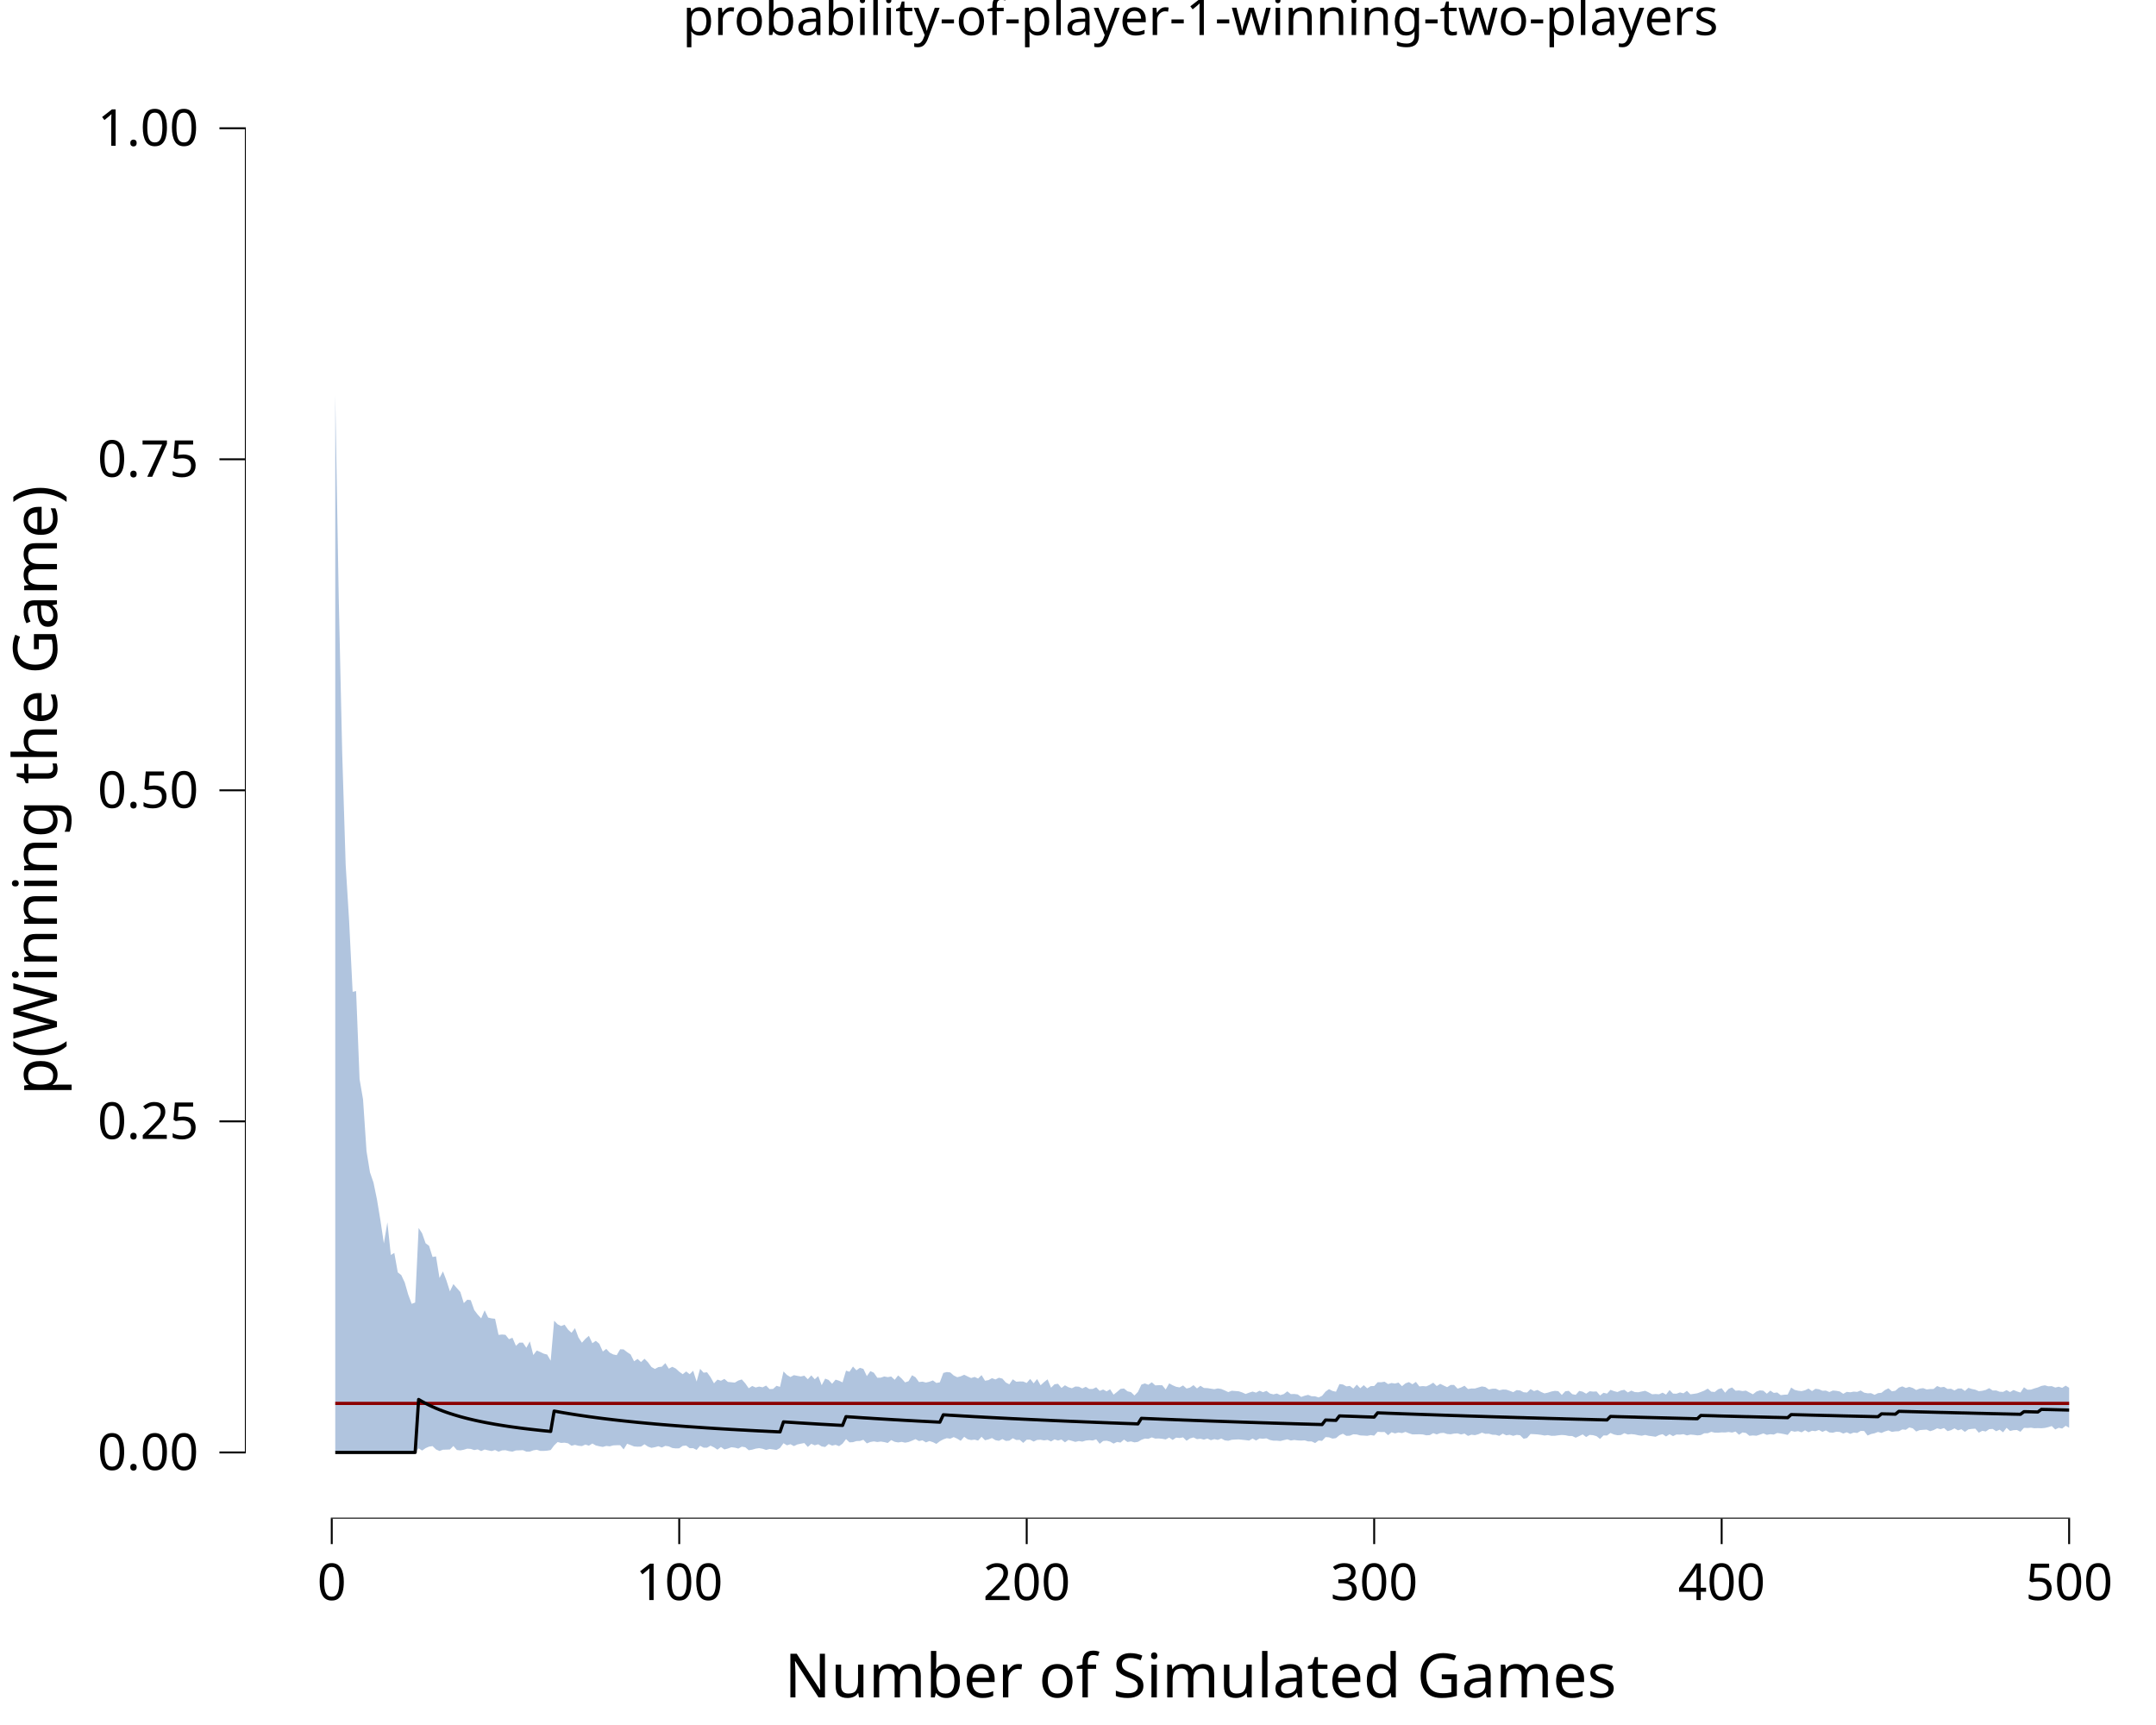
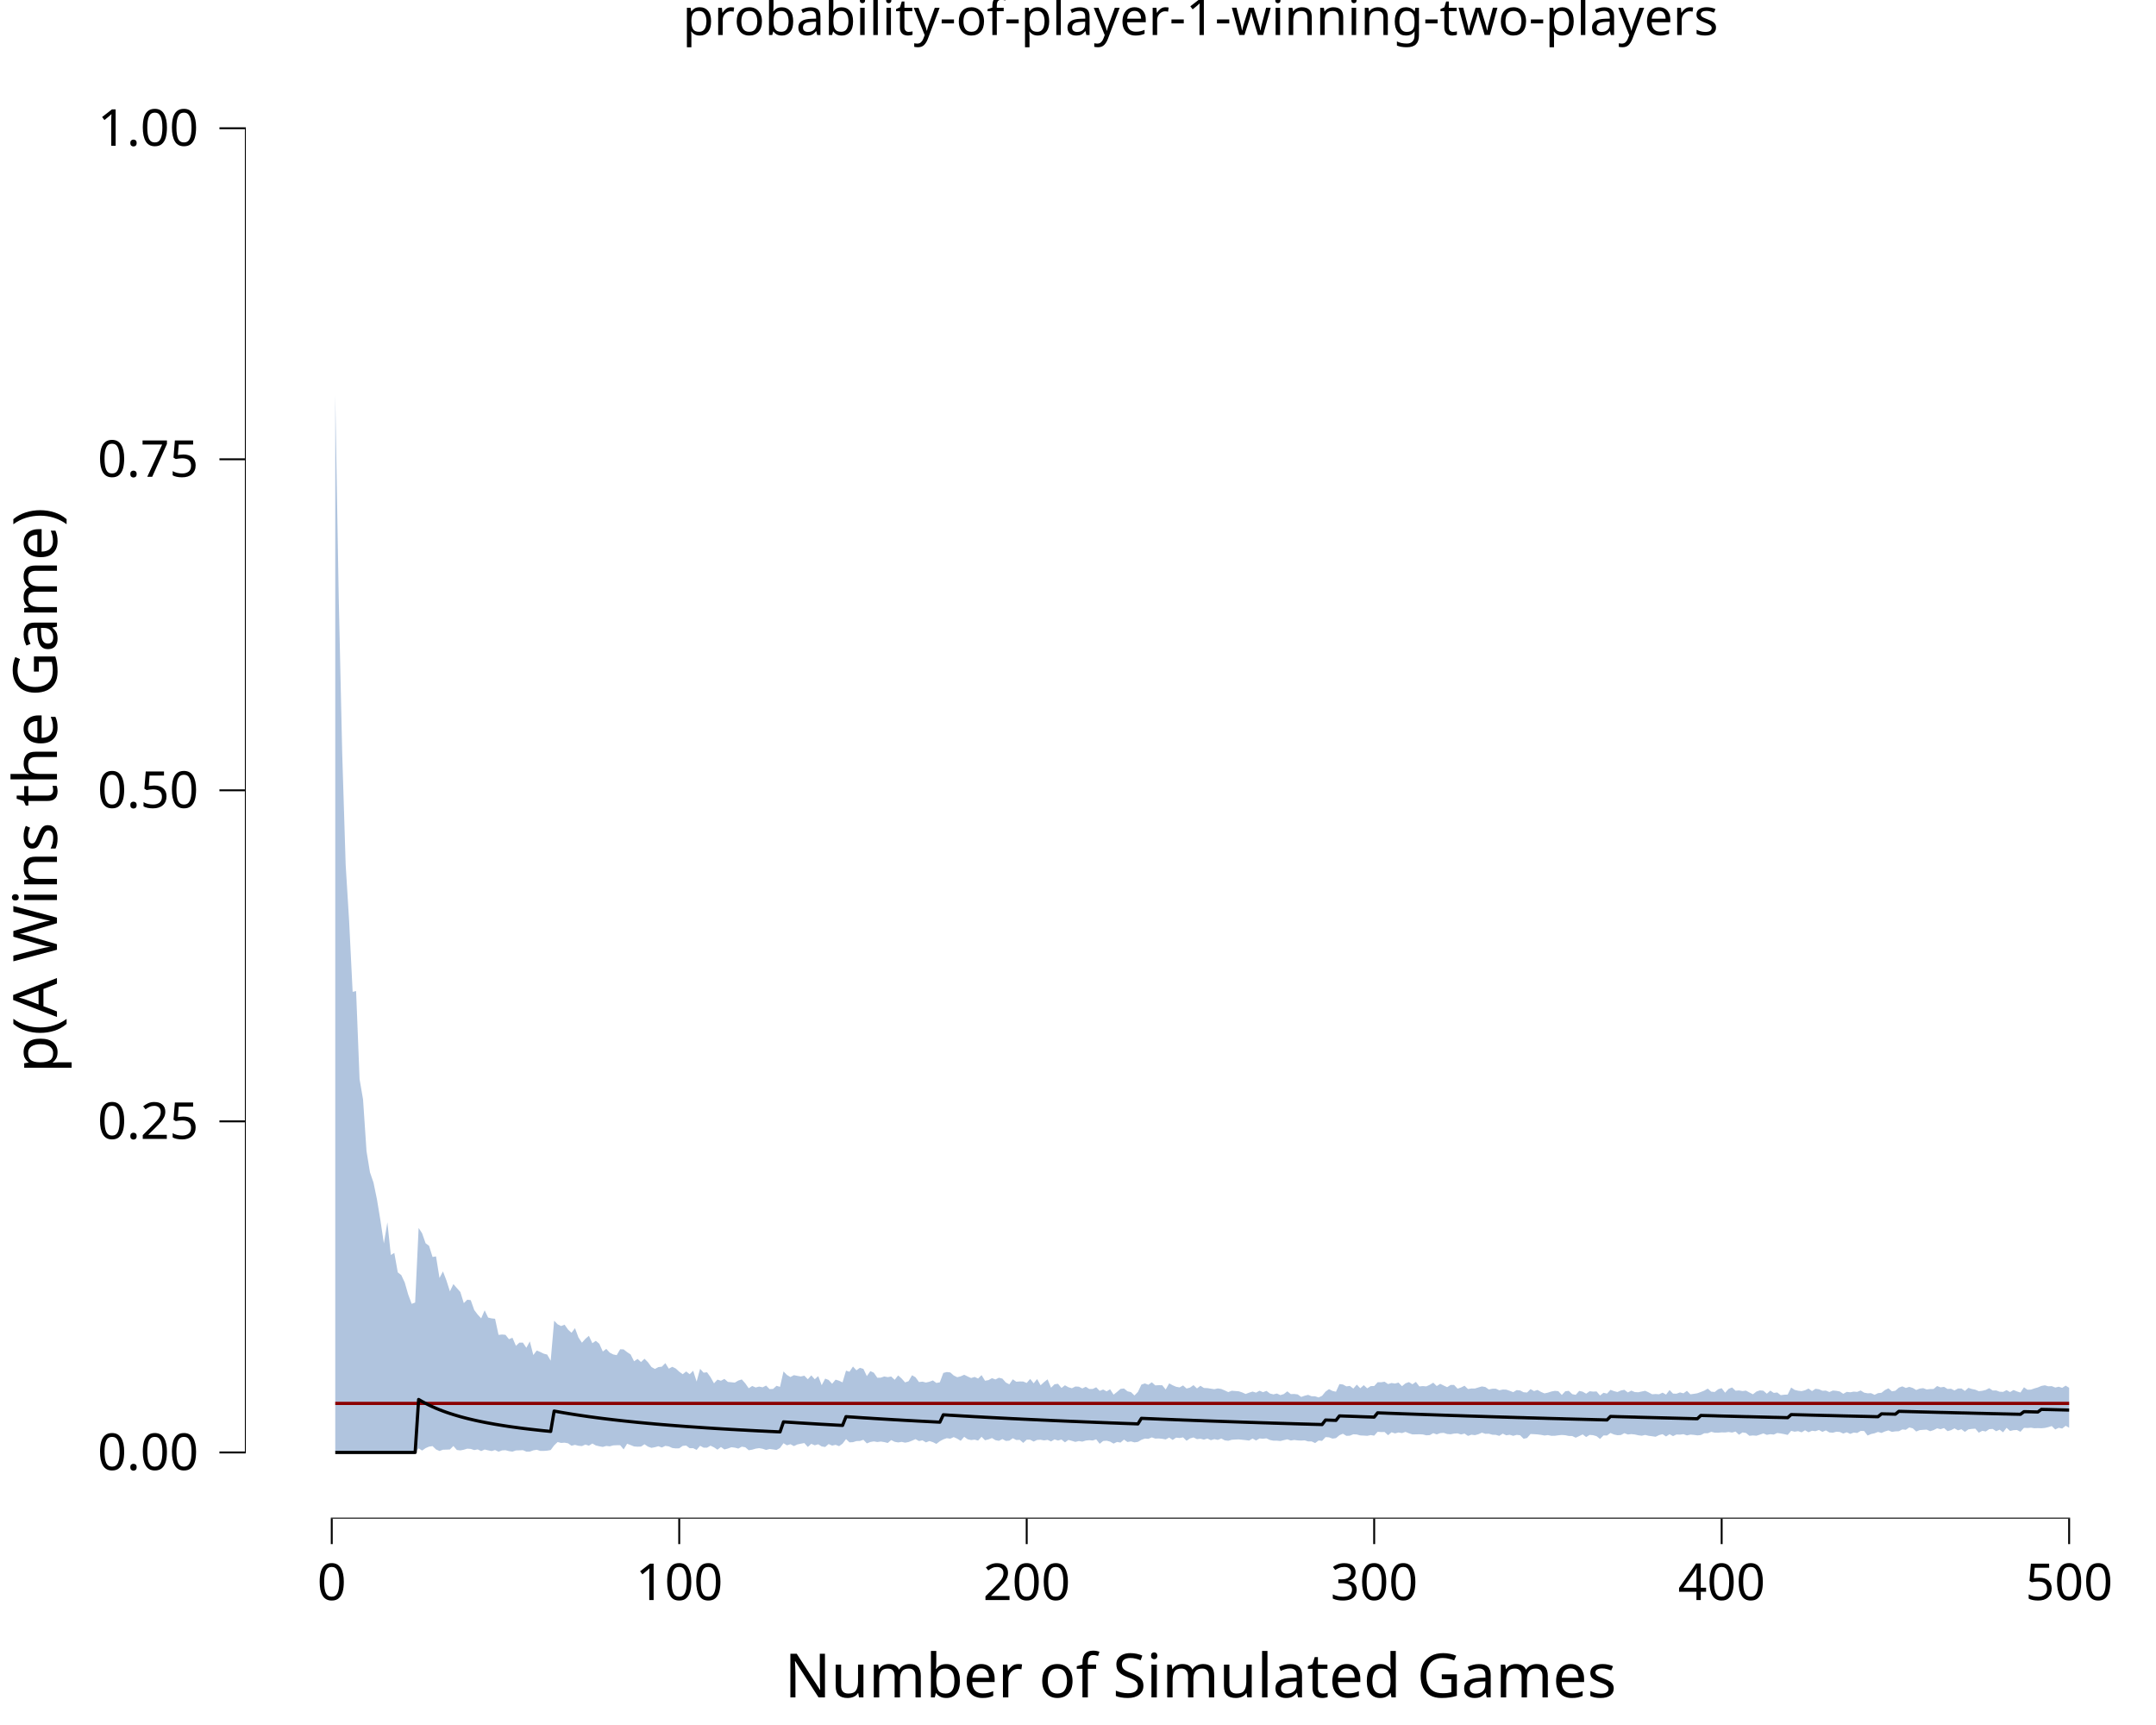
<svg xmlns="http://www.w3.org/2000/svg" class="svglite" data-engine-version="2.0" width="720.00pt" height="576.00pt" viewBox="0 0 720.00 576.00">
  <defs>
    <style type="text/css">
    .svglite line, .svglite polyline, .svglite polygon, .svglite path, .svglite rect, .svglite circle {
      fill: none;
      stroke: #000000;
      stroke-linecap: round;
      stroke-linejoin: round;
      stroke-miterlimit: 10.00;
    }
  </style>
  </defs>
  <rect width="100%" height="100%" style="stroke: none; fill: #FFFFFF;" />
  <defs>
    <clipPath id="cpMC4wMHw3MjAuMDB8MC4wMHw1NzYuMDA=">
      <rect x="0.00" y="0.00" width="720.00" height="576.00" />
    </clipPath>
  </defs>
  <g clip-path="url(#cpMC4wMHw3MjAuMDB8MC4wMHw1NzYuMDA=)">
    <rect x="0.00" y="0.00" width="720.00" height="576.00" style="stroke-width: 10.67; stroke: none;" />
  </g>
  <defs>
    <clipPath id="cpODEuNzh8NzIwLjAwfDIwLjcxfDUwNy4wOQ==">
      <rect x="81.78" y="20.71" width="638.22" height="486.39" />
    </clipPath>
  </defs>
  <g clip-path="url(#cpODEuNzh8NzIwLjAwfDIwLjcxfDUwNy4wOQ==)">
    <rect x="81.78" y="20.71" width="638.22" height="486.39" style="stroke-width: 10.67; stroke: none;" />
    <polygon points="111.96,484.65 113.12,484.80 114.28,484.69 115.44,484.83 116.60,484.97 117.76,484.94 118.92,484.95 120.08,484.97 121.24,484.95 122.40,484.94 123.56,484.94 124.72,484.96 125.88,484.95 127.04,484.97 128.20,484.98 129.36,484.97 130.52,484.95 131.68,484.92 132.84,484.97 134.00,484.97 135.16,484.98 136.32,484.87 137.48,484.98 138.64,484.95 139.80,483.61 140.96,484.36 142.13,483.55 143.29,483.05 144.45,482.87 145.61,483.99 146.77,484.50 147.93,484.08 149.09,484.05 150.25,484.00 151.41,482.84 152.57,484.17 153.73,484.31 154.89,484.08 156.05,483.73 157.21,483.81 158.37,484.20 159.53,483.97 160.69,484.54 161.85,484.01 163.01,484.29 164.17,484.53 165.33,484.18 166.49,484.74 167.65,484.31 168.81,484.24 169.97,484.55 171.13,484.72 172.30,484.32 173.46,484.29 174.62,484.23 175.78,484.72 176.94,484.71 178.10,484.29 179.26,484.10 180.42,484.47 181.58,484.48 182.74,484.39 183.90,484.19 185.06,482.64 186.22,481.52 187.38,481.82 188.54,481.73 189.70,481.94 190.86,482.76 192.02,482.45 193.18,482.76 194.34,482.86 195.50,482.35 196.66,482.74 197.82,482.01 198.98,482.66 200.14,482.93 201.31,483.15 202.47,482.81 203.63,482.95 204.79,482.63 205.95,482.58 207.11,482.58 208.27,483.97 209.43,482.08 210.59,482.52 211.75,482.99 212.91,483.07 214.07,483.03 215.23,482.26 216.39,483.04 217.55,483.46 218.71,483.24 219.87,482.91 221.03,483.35 222.19,482.79 223.35,482.97 224.51,483.50 225.67,483.64 226.83,483.61 227.99,482.80 229.15,482.69 230.31,483.57 231.48,483.56 232.64,484.14 233.80,482.77 234.96,483.39 236.12,483.40 237.28,482.73 238.44,483.29 239.60,484.06 240.76,483.17 241.92,483.99 243.08,483.68 244.24,483.25 245.40,483.39 246.56,483.70 247.72,483.06 248.88,483.26 250.04,484.25 251.20,484.06 252.36,483.72 253.52,483.55 254.68,483.76 255.84,484.15 257.00,483.84 258.16,483.98 259.32,484.16 260.49,483.50 261.65,481.91 262.81,482.61 263.97,482.24 265.13,482.87 266.29,482.32 267.45,482.07 268.61,481.85 269.77,483.16 270.93,482.11 272.09,482.61 273.25,482.26 274.41,482.99 275.57,483.17 276.73,482.18 277.89,482.71 279.05,482.44 280.21,482.89 281.37,482.07 282.53,480.53 283.69,481.62 284.85,481.56 286.01,481.19 287.17,481.16 288.33,480.76 289.49,481.97 290.66,481.50 291.82,481.30 292.98,481.51 294.14,481.35 295.30,481.53 296.46,481.83 297.62,480.86 298.78,481.44 299.94,481.65 301.10,481.46 302.26,481.73 303.42,481.51 304.58,481.06 305.74,480.55 306.90,481.19 308.06,480.94 309.22,481.64 310.38,481.18 311.54,481.55 312.70,482.14 313.86,481.25 315.02,480.63 316.18,480.22 317.34,480.40 318.50,479.86 319.67,480.39 320.83,481.11 321.99,479.77 323.15,480.59 324.31,480.85 325.47,480.70 326.63,481.03 327.79,479.76 328.95,480.92 330.11,480.63 331.27,480.18 332.43,480.89 333.59,481.11 334.75,480.52 335.91,481.14 337.07,481.05 338.23,480.24 339.39,480.84 340.55,480.78 341.71,481.81 342.87,480.73 344.03,480.74 345.19,481.36 346.35,480.81 347.51,480.75 348.67,480.97 349.84,480.78 351.00,481.32 352.16,480.62 353.32,481.02 354.48,480.67 355.64,481.62 356.80,480.81 357.96,481.12 359.12,481.47 360.28,481.18 361.44,481.38 362.60,481.02 363.76,480.90 364.92,481.00 366.08,480.61 367.24,482.10 368.40,481.16 369.56,481.07 370.72,481.37 371.88,482.04 373.04,481.48 374.20,481.70 375.36,480.69 376.52,481.51 377.68,481.30 378.85,481.63 380.01,481.46 381.17,480.78 382.33,480.35 383.49,480.45 384.65,479.96 385.81,480.37 386.97,480.32 388.13,480.43 389.29,480.65 390.45,480.01 391.61,480.82 392.77,480.04 393.93,480.18 395.09,479.95 396.25,481.09 397.41,480.31 398.57,479.98 399.73,480.55 400.89,480.40 402.05,480.72 403.21,480.34 404.37,480.90 405.53,480.54 406.69,480.81 407.85,480.33 409.02,480.95 410.18,481.09 411.34,480.76 412.50,480.68 413.66,480.63 414.82,480.75 415.98,480.87 417.14,481.03 418.30,480.34 419.46,481.00 420.62,480.32 421.78,480.41 422.94,480.29 424.10,480.83 425.26,481.06 426.42,481.06 427.58,481.17 428.74,480.88 429.90,480.60 431.06,481.01 432.22,480.82 433.38,480.97 434.54,481.03 435.70,480.95 436.86,481.31 438.02,481.31 439.19,481.86 440.35,481.00 441.51,481.13 442.67,479.87 443.83,479.95 444.99,480.37 446.15,480.21 447.31,479.24 448.47,478.74 449.63,479.45 450.79,479.39 451.95,478.92 453.11,478.99 454.27,479.31 455.43,479.36 456.59,479.44 457.75,479.19 458.91,479.39 460.07,478.09 461.23,478.19 462.39,478.16 463.55,479.24 464.71,478.25 465.87,478.64 467.03,478.32 468.20,478.53 469.36,478.12 470.52,478.59 471.68,478.97 472.84,478.95 474.00,478.92 475.16,478.98 476.32,479.27 477.48,479.20 478.64,478.55 479.80,478.97 480.96,478.53 482.12,478.45 483.28,478.83 484.44,478.92 485.60,478.69 486.76,478.62 487.92,478.99 489.08,478.68 490.24,479.47 491.40,479.06 492.56,479.22 493.72,478.90 494.88,478.38 496.04,478.77 497.20,478.73 498.37,479.07 499.53,479.11 500.69,479.45 501.85,478.71 503.01,479.27 504.17,479.08 505.33,479.45 506.49,479.12 507.65,479.25 508.81,480.43 509.97,480.16 511.13,478.83 512.29,478.89 513.45,478.97 514.61,479.11 515.77,479.34 516.93,479.19 518.09,479.44 519.25,479.42 520.41,479.26 521.57,479.15 522.73,479.24 523.89,479.48 525.05,479.51 526.21,480.07 527.38,479.53 528.54,478.97 529.70,479.85 530.86,479.13 532.02,479.23 533.18,479.57 534.34,480.49 535.50,479.30 536.66,479.34 537.82,478.49 538.98,478.99 540.14,479.24 541.30,479.17 542.46,478.55 543.62,479.00 544.78,478.87 545.94,478.99 547.10,479.25 548.26,479.41 549.42,479.14 550.58,479.43 551.74,479.58 552.90,479.75 554.06,479.19 555.22,478.89 556.38,479.66 557.55,478.90 558.71,479.54 559.87,478.99 561.03,479.05 562.19,478.88 563.35,479.31 564.51,479.02 565.67,479.12 566.83,479.29 567.99,479.18 569.15,478.58 570.31,478.58 571.47,478.10 572.63,478.39 573.79,478.40 574.95,478.29 576.11,478.32 577.27,478.16 578.43,478.36 579.59,478.01 580.75,479.09 581.91,478.30 583.07,478.49 584.23,479.43 585.39,479.31 586.56,479.41 587.72,479.04 588.88,478.63 590.04,479.12 591.20,478.89 592.36,479.02 593.52,478.49 594.68,478.65 595.84,478.87 597.00,479.14 598.16,477.78 599.32,478.07 600.48,477.87 601.64,478.28 602.80,477.58 603.96,478.25 605.12,477.75 606.28,477.89 607.44,477.48 608.60,478.13 609.76,477.62 610.92,478.31 612.08,478.40 613.24,478.08 614.40,478.15 615.56,478.68 616.73,478.25 617.89,478.80 619.05,478.35 620.21,478.49 621.37,477.81 622.53,477.83 623.69,479.34 624.85,478.84 626.01,478.59 627.17,478.14 628.33,478.48 629.49,477.98 630.65,477.63 631.81,478.13 632.97,477.95 634.13,477.91 635.29,477.30 636.45,477.43 637.61,476.64 638.77,476.94 639.93,478.00 641.09,477.53 642.25,477.44 643.41,477.36 644.57,477.90 645.73,477.53 646.90,476.93 648.06,477.23 649.22,476.84 650.38,477.87 651.54,477.56 652.70,476.95 653.86,477.61 655.02,477.24 656.18,478.13 657.34,477.29 658.50,477.13 659.66,477.05 660.82,478.40 661.98,477.77 663.14,477.99 664.30,477.22 665.46,477.14 666.62,477.91 667.78,477.39 668.94,478.27 670.10,476.76 671.26,477.82 672.42,477.55 673.58,477.49 674.74,478.09 675.91,476.78 677.07,476.83 678.23,476.73 679.39,476.91 680.55,476.87 681.71,476.91 682.87,476.81 684.03,476.54 685.19,476.18 686.35,477.32 687.51,476.75 688.67,477.01 689.83,476.09 690.99,476.73 690.99,463.39 689.83,462.68 688.67,463.42 687.51,463.04 686.35,463.32 685.19,462.85 684.03,462.90 682.87,462.57 681.71,462.78 680.55,463.28 679.39,463.61 678.23,464.01 677.07,464.05 675.91,463.23 674.74,464.98 673.58,464.62 672.42,464.14 671.26,464.83 670.10,464.17 668.94,464.77 667.78,464.71 666.62,464.28 665.46,464.31 664.30,463.52 663.14,464.12 661.98,464.40 660.82,464.53 659.66,464.03 658.50,463.80 657.34,463.42 656.18,464.45 655.02,463.63 653.86,463.64 652.70,464.30 651.54,463.71 650.38,463.80 649.22,463.08 648.06,463.27 646.90,462.81 645.73,463.80 644.57,463.82 643.41,463.96 642.25,463.52 641.09,463.67 639.93,464.14 638.77,463.46 637.61,463.09 636.45,463.46 635.29,462.92 634.13,463.35 632.97,464.38 631.81,464.58 630.65,463.57 629.49,464.15 628.33,465.06 627.17,465.19 626.01,465.75 624.85,465.19 623.69,465.24 622.53,465.02 621.37,464.30 620.21,464.77 619.05,464.68 617.89,464.90 616.73,464.76 615.56,465.41 614.40,464.63 613.24,464.41 612.08,464.31 610.92,464.82 609.76,464.33 608.60,464.39 607.44,463.89 606.28,463.74 605.12,464.51 603.96,463.65 602.80,464.23 601.64,464.51 600.48,464.38 599.32,464.10 598.16,463.31 597.00,465.66 595.84,465.71 594.68,465.86 593.52,464.96 592.36,465.11 591.20,464.34 590.04,465.38 588.88,464.38 587.72,464.26 586.56,464.66 585.39,465.57 584.23,464.97 583.07,464.34 581.91,464.49 580.75,464.28 579.59,464.38 578.43,463.29 577.27,463.76 576.11,465.05 574.95,463.53 573.79,463.89 572.63,464.80 571.47,464.69 570.31,463.68 569.15,464.35 567.99,464.80 566.83,465.23 565.67,465.42 564.51,465.58 563.35,464.41 562.19,465.25 561.03,464.94 559.87,465.38 558.71,465.34 557.55,464.16 556.38,465.68 555.22,465.02 554.06,465.57 552.90,465.48 551.74,465.57 550.58,464.94 549.42,464.40 548.26,464.64 547.10,464.89 545.94,464.83 544.78,464.34 543.62,464.96 542.46,464.08 541.30,464.30 540.14,464.82 538.98,464.51 537.82,464.09 536.66,465.35 535.50,465.06 534.34,465.98 533.18,464.62 532.02,464.68 530.86,464.55 529.70,465.37 528.54,464.70 527.38,464.44 526.21,465.75 525.05,465.52 523.89,464.42 522.73,464.56 521.57,465.79 520.41,464.53 519.25,464.42 518.09,464.64 516.93,465.02 515.77,465.27 514.61,464.77 513.45,464.11 512.29,464.51 511.13,463.84 509.97,464.98 508.81,464.89 507.65,464.29 506.49,464.17 505.33,464.86 504.17,464.41 503.01,464.02 501.85,463.98 500.69,464.24 499.53,463.69 498.37,463.71 497.20,463.96 496.04,463.14 494.88,462.94 493.72,463.28 492.56,463.64 491.40,463.63 490.24,463.82 489.08,462.71 487.92,463.30 486.76,463.69 485.60,462.46 484.44,462.46 483.28,463.19 482.12,462.65 480.96,462.08 479.80,462.83 478.64,461.69 477.48,462.40 476.32,462.93 475.16,462.83 474.00,462.94 472.84,461.43 471.68,462.23 470.52,461.50 469.36,461.92 468.20,462.87 467.03,461.66 465.87,461.99 464.71,461.80 463.55,462.16 462.39,461.37 461.23,461.56 460.07,461.55 458.91,462.82 457.75,462.83 456.59,463.59 455.43,462.52 454.27,463.56 453.11,462.34 451.95,463.67 450.79,462.77 449.63,462.93 448.47,462.30 447.31,462.16 446.15,464.71 444.99,464.46 443.83,463.85 442.67,464.67 441.51,466.08 440.35,466.63 439.19,466.24 438.02,466.24 436.86,465.76 435.70,466.05 434.54,466.45 433.38,465.61 432.22,465.47 431.06,465.51 429.90,464.58 428.74,465.49 427.58,465.85 426.42,465.31 425.26,465.60 424.10,465.31 422.94,464.43 421.78,464.87 420.62,464.38 419.46,465.02 418.30,464.66 417.14,465.03 415.98,465.47 414.82,464.94 413.66,464.56 412.50,464.48 411.34,464.38 410.18,464.84 409.02,464.29 407.85,463.80 406.69,463.61 405.53,463.88 404.37,463.69 403.21,463.51 402.05,463.47 400.89,462.72 399.73,463.62 398.57,462.51 397.41,463.33 396.25,463.65 395.09,462.61 393.93,463.27 392.77,463.06 391.61,462.56 390.45,461.92 389.29,463.97 388.13,462.55 386.97,462.53 385.81,462.60 384.65,461.56 383.49,462.39 382.33,461.94 381.17,462.34 380.01,464.78 378.85,465.96 377.68,464.84 376.52,464.57 375.36,463.63 374.20,463.77 373.04,464.78 371.88,465.69 370.72,463.89 369.56,464.60 368.40,463.97 367.24,464.43 366.08,463.23 364.92,463.79 363.76,463.80 362.60,463.06 361.44,463.63 360.28,463.03 359.12,462.97 357.96,463.56 356.80,463.21 355.64,462.56 354.48,463.46 353.32,462.06 352.16,462.23 351.00,463.37 349.84,460.57 348.67,461.50 347.51,462.56 346.35,460.48 345.19,461.91 344.03,460.43 342.87,461.79 341.71,461.31 340.55,461.28 339.39,461.38 338.23,460.56 337.07,462.24 335.91,461.64 334.75,460.34 333.59,460.04 332.43,460.62 331.27,460.18 330.11,460.84 328.95,461.04 327.79,459.17 326.63,460.31 325.47,459.77 324.31,460.15 323.15,459.62 321.99,459.05 320.83,459.57 319.67,459.87 318.50,459.29 317.34,458.27 316.18,458.14 315.02,458.44 313.86,461.56 312.70,461.79 311.54,460.94 310.38,461.38 309.22,461.65 308.06,461.35 306.90,461.48 305.74,459.89 304.58,459.21 303.42,461.19 302.26,461.61 301.10,460.30 299.94,459.27 298.78,460.74 297.62,459.63 296.46,459.85 295.30,459.62 294.14,460.02 292.98,460.05 291.82,458.37 290.66,457.83 289.49,459.50 288.33,457.09 287.17,456.73 286.01,457.56 284.85,456.30 283.69,458.05 282.53,457.67 281.37,461.59 280.21,461.04 279.05,460.68 277.89,462.06 276.73,460.79 275.57,460.34 274.41,462.54 273.25,459.50 272.09,460.55 270.93,459.25 269.77,460.55 268.61,459.35 267.45,459.63 266.29,459.42 265.13,459.18 263.97,459.81 262.81,459.12 261.65,457.93 260.49,463.09 259.32,462.74 258.16,463.79 257.00,463.83 255.84,462.65 254.68,463.25 253.52,462.99 252.36,463.30 251.20,462.79 250.04,463.56 248.88,461.91 247.72,460.61 246.56,460.98 245.40,461.67 244.24,461.55 243.08,461.44 241.92,460.43 240.76,461.05 239.60,460.67 238.44,461.91 237.28,459.84 236.12,458.22 234.96,458.36 233.80,457.06 232.64,461.32 231.48,457.71 230.31,458.87 229.15,457.94 227.99,458.87 226.83,458.02 225.67,456.96 224.51,456.39 223.35,457.02 222.19,455.16 221.03,456.35 219.87,456.49 218.71,457.11 217.55,456.46 216.39,454.87 215.23,453.70 214.07,454.80 212.91,453.76 211.75,454.55 210.59,452.26 209.43,451.50 208.27,450.58 207.11,450.53 205.95,452.50 204.79,452.26 203.63,451.66 202.47,450.41 201.31,451.29 200.14,448.69 198.98,447.72 197.82,448.51 196.66,446.05 195.50,447.04 194.34,448.35 193.18,446.60 192.02,443.48 190.86,445.03 189.70,443.96 188.54,442.33 187.38,442.79 186.22,442.20 185.06,441.01 183.90,454.36 182.74,452.31 181.58,452.01 180.42,451.44 179.26,450.95 178.10,452.46 176.94,447.91 175.78,450.05 174.62,448.32 173.46,448.31 172.30,449.40 171.13,446.68 169.97,447.18 168.81,445.71 167.65,445.61 166.49,445.73 165.33,440.35 164.17,440.22 163.01,439.95 161.85,437.53 160.69,440.21 159.53,438.96 158.37,437.42 157.21,434.14 156.05,433.98 154.89,435.13 153.73,431.41 152.57,430.11 151.41,428.77 150.25,431.21 149.09,427.57 147.93,424.53 146.77,426.73 145.61,419.52 144.45,419.72 143.29,416.00 142.13,415.14 140.96,411.81 139.80,410.02 138.64,434.93 137.48,435.37 136.32,432.26 135.16,428.22 134.00,425.76 132.84,424.86 131.68,418.37 130.52,419.05 129.36,408.13 128.20,415.20 127.04,407.47 125.88,400.44 124.72,394.85 123.56,391.47 122.40,384.39 121.24,367.12 120.08,360.35 118.92,330.93 117.76,331.19 116.60,307.67 115.44,288.81 114.28,251.47 113.12,199.55 111.96,131.91 " style="stroke-width: 1.07; stroke: none; fill: #B0C4DE;" />
    <line x1="110.48" y1="507.09" x2="691.31" y2="507.09" style="stroke-width: 0.64; stroke-linecap: butt;" />
    <line x1="81.78" y1="485.30" x2="81.78" y2="42.50" style="stroke-width: 0.64; stroke-linecap: butt;" />
    <polyline points="111.96,468.61 113.12,468.61 114.28,468.61 115.44,468.61 116.60,468.61 117.76,468.61 118.92,468.61 120.08,468.61 121.24,468.61 122.40,468.61 123.56,468.61 124.72,468.61 125.88,468.61 127.04,468.61 128.20,468.61 129.36,468.61 130.52,468.61 131.68,468.61 132.84,468.61 134.00,468.61 135.16,468.61 136.32,468.61 137.48,468.61 138.64,468.61 139.80,468.61 140.96,468.61 142.13,468.61 143.29,468.61 144.45,468.61 145.61,468.61 146.77,468.61 147.93,468.61 149.09,468.61 150.25,468.61 151.41,468.61 152.57,468.61 153.73,468.61 154.89,468.61 156.05,468.61 157.21,468.61 158.37,468.61 159.53,468.61 160.69,468.61 161.85,468.61 163.01,468.61 164.17,468.61 165.33,468.61 166.49,468.61 167.65,468.61 168.81,468.61 169.97,468.61 171.13,468.61 172.30,468.61 173.46,468.61 174.62,468.61 175.78,468.61 176.94,468.61 178.10,468.61 179.26,468.61 180.42,468.61 181.58,468.61 182.74,468.61 183.90,468.61 185.06,468.61 186.22,468.61 187.38,468.61 188.54,468.61 189.70,468.61 190.86,468.61 192.02,468.61 193.18,468.61 194.34,468.61 195.50,468.61 196.66,468.61 197.82,468.61 198.98,468.61 200.14,468.61 201.31,468.61 202.47,468.61 203.63,468.61 204.79,468.61 205.95,468.61 207.11,468.61 208.27,468.61 209.43,468.61 210.59,468.61 211.75,468.61 212.91,468.61 214.07,468.61 215.23,468.61 216.39,468.61 217.55,468.61 218.71,468.61 219.87,468.61 221.03,468.61 222.19,468.61 223.35,468.61 224.51,468.61 225.67,468.61 226.83,468.61 227.99,468.61 229.15,468.61 230.31,468.61 231.48,468.61 232.64,468.61 233.80,468.61 234.96,468.61 236.12,468.61 237.28,468.61 238.44,468.61 239.60,468.61 240.76,468.61 241.92,468.61 243.08,468.61 244.24,468.61 245.40,468.61 246.56,468.61 247.72,468.61 248.88,468.61 250.04,468.61 251.20,468.61 252.36,468.61 253.52,468.61 254.68,468.61 255.84,468.61 257.00,468.61 258.16,468.61 259.32,468.61 260.49,468.61 261.65,468.61 262.81,468.61 263.97,468.61 265.13,468.61 266.29,468.61 267.45,468.61 268.61,468.61 269.77,468.61 270.93,468.61 272.09,468.61 273.25,468.61 274.41,468.61 275.57,468.61 276.73,468.61 277.89,468.61 279.05,468.61 280.21,468.61 281.37,468.61 282.53,468.61 283.69,468.61 284.85,468.61 286.01,468.61 287.17,468.61 288.33,468.61 289.49,468.61 290.66,468.61 291.82,468.61 292.98,468.61 294.14,468.61 295.30,468.61 296.46,468.61 297.62,468.61 298.78,468.61 299.94,468.61 301.10,468.61 302.26,468.61 303.42,468.61 304.58,468.61 305.74,468.61 306.90,468.61 308.06,468.61 309.22,468.61 310.38,468.61 311.54,468.61 312.70,468.61 313.86,468.61 315.02,468.61 316.18,468.61 317.34,468.61 318.50,468.61 319.67,468.61 320.83,468.61 321.99,468.61 323.15,468.61 324.31,468.61 325.47,468.61 326.63,468.61 327.79,468.61 328.95,468.61 330.11,468.61 331.27,468.61 332.43,468.61 333.59,468.61 334.75,468.61 335.91,468.61 337.07,468.61 338.23,468.61 339.39,468.61 340.55,468.61 341.71,468.61 342.87,468.61 344.03,468.61 345.19,468.61 346.35,468.61 347.51,468.61 348.67,468.61 349.84,468.61 351.00,468.61 352.16,468.61 353.32,468.61 354.48,468.61 355.64,468.61 356.80,468.61 357.96,468.61 359.12,468.61 360.28,468.61 361.44,468.61 362.60,468.61 363.76,468.61 364.92,468.61 366.08,468.61 367.24,468.61 368.40,468.61 369.56,468.61 370.72,468.61 371.88,468.61 373.04,468.61 374.20,468.61 375.36,468.61 376.52,468.61 377.68,468.61 378.85,468.61 380.01,468.61 381.17,468.61 382.33,468.61 383.49,468.61 384.65,468.61 385.81,468.61 386.97,468.61 388.13,468.61 389.29,468.61 390.45,468.61 391.61,468.61 392.77,468.61 393.93,468.61 395.09,468.61 396.25,468.61 397.41,468.61 398.57,468.61 399.73,468.61 400.89,468.61 402.05,468.61 403.21,468.61 404.37,468.61 405.53,468.61 406.69,468.61 407.85,468.61 409.02,468.61 410.18,468.61 411.34,468.61 412.50,468.61 413.66,468.61 414.82,468.61 415.98,468.61 417.14,468.61 418.30,468.61 419.46,468.61 420.62,468.61 421.78,468.61 422.94,468.61 424.10,468.61 425.26,468.61 426.42,468.61 427.58,468.61 428.74,468.61 429.90,468.61 431.06,468.61 432.22,468.61 433.38,468.61 434.54,468.61 435.70,468.61 436.86,468.61 438.02,468.61 439.19,468.61 440.35,468.61 441.51,468.61 442.67,468.61 443.83,468.61 444.99,468.61 446.15,468.61 447.31,468.61 448.47,468.61 449.63,468.61 450.79,468.61 451.95,468.61 453.11,468.61 454.27,468.61 455.43,468.61 456.59,468.61 457.75,468.61 458.91,468.61 460.07,468.61 461.23,468.61 462.39,468.61 463.55,468.61 464.71,468.61 465.87,468.61 467.03,468.61 468.20,468.61 469.36,468.61 470.52,468.61 471.68,468.61 472.84,468.61 474.00,468.61 475.16,468.61 476.32,468.61 477.48,468.61 478.64,468.61 479.80,468.61 480.96,468.61 482.12,468.61 483.28,468.61 484.44,468.61 485.60,468.61 486.76,468.61 487.92,468.61 489.08,468.61 490.24,468.61 491.40,468.61 492.56,468.61 493.72,468.61 494.88,468.61 496.04,468.61 497.20,468.61 498.37,468.61 499.53,468.61 500.69,468.61 501.85,468.61 503.01,468.61 504.17,468.61 505.33,468.61 506.49,468.61 507.65,468.61 508.81,468.61 509.97,468.61 511.13,468.61 512.29,468.61 513.45,468.61 514.61,468.61 515.77,468.61 516.93,468.61 518.09,468.61 519.25,468.61 520.41,468.61 521.57,468.61 522.73,468.61 523.89,468.61 525.05,468.61 526.21,468.61 527.38,468.61 528.54,468.61 529.70,468.61 530.86,468.61 532.02,468.61 533.18,468.61 534.34,468.61 535.50,468.61 536.66,468.61 537.82,468.61 538.98,468.61 540.14,468.61 541.30,468.61 542.46,468.61 543.62,468.61 544.78,468.61 545.94,468.61 547.10,468.61 548.26,468.61 549.42,468.61 550.58,468.61 551.74,468.61 552.90,468.61 554.06,468.61 555.22,468.61 556.38,468.61 557.55,468.61 558.71,468.61 559.87,468.61 561.03,468.61 562.19,468.61 563.35,468.61 564.51,468.61 565.67,468.61 566.83,468.61 567.99,468.61 569.15,468.61 570.31,468.61 571.47,468.61 572.63,468.61 573.79,468.61 574.95,468.61 576.11,468.61 577.27,468.61 578.43,468.61 579.59,468.61 580.75,468.61 581.91,468.61 583.07,468.61 584.23,468.61 585.39,468.61 586.56,468.61 587.72,468.61 588.88,468.61 590.04,468.61 591.20,468.61 592.36,468.61 593.52,468.61 594.68,468.61 595.84,468.61 597.00,468.61 598.16,468.61 599.32,468.61 600.48,468.61 601.64,468.61 602.80,468.61 603.96,468.61 605.12,468.61 606.28,468.61 607.44,468.61 608.60,468.61 609.76,468.61 610.92,468.61 612.08,468.61 613.24,468.61 614.40,468.61 615.56,468.61 616.73,468.61 617.89,468.61 619.05,468.61 620.21,468.61 621.37,468.61 622.53,468.61 623.69,468.61 624.85,468.61 626.01,468.61 627.17,468.61 628.33,468.61 629.49,468.61 630.65,468.61 631.81,468.61 632.97,468.61 634.13,468.61 635.29,468.61 636.45,468.61 637.61,468.61 638.77,468.61 639.93,468.61 641.09,468.61 642.25,468.61 643.41,468.61 644.57,468.61 645.73,468.61 646.90,468.61 648.06,468.61 649.22,468.61 650.38,468.61 651.54,468.61 652.70,468.61 653.86,468.61 655.02,468.61 656.18,468.61 657.34,468.61 658.50,468.61 659.66,468.61 660.82,468.61 661.98,468.61 663.14,468.61 664.30,468.61 665.46,468.61 666.62,468.61 667.78,468.61 668.94,468.61 670.10,468.61 671.26,468.61 672.42,468.61 673.58,468.61 674.74,468.61 675.91,468.61 677.07,468.61 678.23,468.61 679.39,468.61 680.55,468.61 681.71,468.61 682.87,468.61 684.03,468.61 685.19,468.61 686.35,468.61 687.51,468.61 688.67,468.61 689.83,468.61 690.99,468.61 " style="stroke-width: 1.07; stroke: #8B0000; stroke-linecap: butt;" />
    <polyline points="111.96,484.99 113.12,484.99 114.28,484.99 115.44,484.99 116.60,484.99 117.76,484.99 118.92,484.99 120.08,484.99 121.24,484.99 122.40,484.99 123.56,484.99 124.72,484.99 125.88,484.99 127.04,484.99 128.20,484.99 129.36,484.99 130.52,484.99 131.68,484.99 132.84,484.99 134.00,484.99 135.16,484.99 136.32,484.99 137.48,484.99 138.64,484.99 139.80,467.30 140.96,467.98 142.13,468.61 143.29,469.19 144.45,469.74 145.61,470.25 146.77,470.72 147.93,471.17 149.09,471.59 150.25,471.98 151.41,472.35 152.57,472.70 153.73,473.04 154.89,473.35 156.05,473.65 157.21,473.93 158.37,474.20 159.53,474.46 160.69,474.70 161.85,474.94 163.01,475.16 164.17,475.37 165.33,475.58 166.49,475.77 167.65,475.96 168.81,476.14 169.97,476.32 171.13,476.48 172.30,476.64 173.46,476.80 174.62,476.95 175.78,477.09 176.94,477.23 178.10,477.36 179.26,477.49 180.42,477.62 181.58,477.74 182.74,477.85 183.90,477.97 185.06,471.17 186.22,471.38 187.38,471.59 188.54,471.79 189.70,471.98 190.86,472.17 192.02,472.35 193.18,472.53 194.34,472.70 195.50,472.87 196.66,473.04 197.82,473.19 198.98,473.35 200.14,473.50 201.31,473.65 202.47,473.79 203.63,473.93 204.79,474.07 205.95,474.20 207.11,474.33 208.27,474.46 209.43,474.58 210.59,474.70 211.75,474.82 212.91,474.94 214.07,475.05 215.23,475.16 216.39,475.27 217.55,475.37 218.71,475.48 219.87,475.58 221.03,475.68 222.19,475.77 223.35,475.87 224.51,475.96 225.67,476.05 226.83,476.14 227.99,476.23 229.15,476.32 230.31,476.40 231.48,476.48 232.64,476.56 233.80,476.64 234.96,476.72 236.12,476.80 237.28,476.87 238.44,476.95 239.60,477.02 240.76,477.09 241.92,477.16 243.08,477.23 244.24,477.30 245.40,477.36 246.56,477.43 247.72,477.49 248.88,477.55 250.04,477.62 251.20,477.68 252.36,477.74 253.52,477.80 254.68,477.85 255.84,477.91 257.00,477.97 258.16,478.02 259.32,478.08 260.49,478.13 261.65,474.78 262.81,474.86 263.97,474.94 265.13,475.01 266.29,475.09 267.45,475.16 268.61,475.23 269.77,475.30 270.93,475.37 272.09,475.44 273.25,475.51 274.41,475.58 275.57,475.64 276.73,475.71 277.89,475.77 279.05,475.84 280.21,475.90 281.37,475.96 282.53,473.04 283.69,473.12 284.85,473.19 286.01,473.27 287.17,473.35 288.33,473.43 289.49,473.50 290.66,473.57 291.82,473.65 292.98,473.72 294.14,473.79 295.30,473.86 296.46,473.93 297.62,474.00 298.78,474.07 299.94,474.13 301.10,474.20 302.26,474.27 303.42,474.33 304.58,474.39 305.74,474.46 306.90,474.52 308.06,474.58 309.22,474.64 310.38,474.70 311.54,474.76 312.70,474.82 313.86,474.88 315.02,472.42 316.18,472.49 317.34,472.57 318.50,472.63 319.67,472.70 320.83,472.77 321.99,472.84 323.15,472.90 324.31,472.97 325.47,473.04 326.63,473.10 327.79,473.16 328.95,473.23 330.11,473.29 331.27,473.35 332.43,473.41 333.59,473.47 334.75,473.53 335.91,473.59 337.07,473.65 338.23,473.71 339.39,473.76 340.55,473.82 341.71,473.88 342.87,473.93 344.03,473.99 345.19,474.04 346.35,474.09 347.51,474.15 348.67,474.20 349.84,474.25 351.00,474.31 352.16,474.36 353.32,474.41 354.48,474.46 355.64,474.51 356.80,474.56 357.96,474.61 359.12,474.65 360.28,474.70 361.44,474.75 362.60,474.80 363.76,474.84 364.92,474.89 366.08,474.94 367.24,474.98 368.40,475.03 369.56,475.07 370.72,475.12 371.88,475.16 373.04,475.20 374.20,475.25 375.36,475.29 376.52,475.33 377.68,475.37 378.85,475.41 380.01,475.46 381.17,473.60 382.33,473.65 383.49,473.70 384.65,473.74 385.81,473.79 386.97,473.84 388.13,473.89 389.29,473.93 390.45,473.98 391.61,474.02 392.77,474.07 393.93,474.11 395.09,474.16 396.25,474.20 397.41,474.24 398.57,474.29 399.73,474.33 400.89,474.37 402.05,474.42 403.21,474.46 404.37,474.50 405.53,474.54 406.69,474.58 407.85,474.62 409.02,474.66 410.18,474.70 411.34,474.74 412.50,474.78 413.66,474.82 414.82,474.86 415.98,474.90 417.14,474.94 418.30,474.97 419.46,475.01 420.62,475.05 421.78,475.09 422.94,475.12 424.10,475.16 425.26,475.20 426.42,475.23 427.58,475.27 428.74,475.30 429.90,475.34 431.06,475.37 432.22,475.41 433.38,475.44 434.54,475.48 435.70,475.51 436.86,475.54 438.02,475.58 439.19,475.61 440.35,475.64 441.51,475.68 442.67,474.16 443.83,474.20 444.99,474.24 446.15,474.28 447.31,472.79 448.47,472.83 449.63,472.87 450.79,472.91 451.95,472.95 453.11,472.99 454.27,473.04 455.43,473.08 456.59,473.12 457.75,473.15 458.91,473.19 460.07,471.76 461.23,471.81 462.39,471.85 463.55,471.90 464.71,471.94 465.87,471.98 467.03,472.02 468.20,472.07 469.36,472.11 470.52,472.15 471.68,472.19 472.84,472.23 474.00,472.27 475.16,472.31 476.32,472.35 477.48,472.39 478.64,472.43 479.80,472.47 480.96,472.51 482.12,472.55 483.28,472.59 484.44,472.63 485.60,472.67 486.76,472.70 487.92,472.74 489.08,472.78 490.24,472.82 491.40,472.85 492.56,472.89 493.72,472.93 494.88,472.96 496.04,473.00 497.20,473.04 498.37,473.07 499.53,473.11 500.69,473.14 501.85,473.18 503.01,473.21 504.17,473.25 505.33,473.28 506.49,473.32 507.65,473.35 508.81,473.38 509.97,473.42 511.13,473.45 512.29,473.48 513.45,473.52 514.61,473.55 515.77,473.58 516.93,473.62 518.09,473.65 519.25,473.68 520.41,473.71 521.57,473.74 522.73,473.78 523.89,473.81 525.05,473.84 526.21,473.87 527.38,473.90 528.54,473.93 529.70,473.96 530.86,473.99 532.02,474.02 533.18,474.05 534.34,474.08 535.50,474.11 536.66,474.14 537.82,472.97 538.98,473.00 540.14,473.04 541.30,473.07 542.46,473.10 543.62,473.13 544.78,473.16 545.94,473.19 547.10,473.23 548.26,473.26 549.42,473.29 550.58,473.32 551.74,473.35 552.90,473.38 554.06,473.41 555.22,473.44 556.38,473.47 557.55,473.50 558.71,473.53 559.87,473.56 561.03,473.59 562.19,473.62 563.35,473.65 564.51,473.68 565.67,473.71 566.83,473.73 567.99,472.64 569.15,472.67 570.31,472.70 571.47,472.73 572.63,472.76 573.79,472.80 574.95,472.83 576.11,472.86 577.27,472.89 578.43,472.92 579.59,472.95 580.75,472.98 581.91,473.01 583.07,473.04 584.23,473.06 585.39,473.09 586.56,473.12 587.72,473.15 588.88,473.18 590.04,473.21 591.20,473.24 592.36,473.27 593.52,473.29 594.68,473.32 595.84,473.35 597.00,473.38 598.16,472.35 599.32,472.38 600.48,472.41 601.64,472.44 602.80,472.47 603.96,472.50 605.12,472.53 606.28,472.56 607.44,472.59 608.60,472.62 609.76,472.65 610.92,472.67 612.08,472.70 613.24,472.73 614.40,472.76 615.56,472.79 616.73,472.82 617.89,472.84 619.05,472.87 620.21,472.90 621.37,472.93 622.53,472.95 623.69,472.98 624.85,473.01 626.01,473.04 627.17,473.06 628.33,472.10 629.49,472.13 630.65,472.15 631.81,472.18 632.97,472.21 634.13,471.26 635.29,471.29 636.45,471.32 637.61,471.35 638.77,471.38 639.93,471.41 641.09,471.44 642.25,471.47 643.41,471.50 644.57,471.53 645.73,471.56 646.90,471.59 648.06,471.62 649.22,471.64 650.38,471.67 651.54,471.70 652.70,471.73 653.86,471.76 655.02,471.79 656.18,471.81 657.34,471.84 658.50,471.87 659.66,471.90 660.82,471.93 661.98,471.95 663.14,471.98 664.30,472.01 665.46,472.04 666.62,472.06 667.78,472.09 668.94,472.12 670.10,472.14 671.26,472.17 672.42,472.20 673.58,472.22 674.74,472.25 675.91,471.37 677.07,471.39 678.23,471.42 679.39,471.45 680.55,471.48 681.71,470.61 682.87,470.64 684.03,470.66 685.19,470.69 686.35,470.72 687.51,470.75 688.67,470.78 689.83,470.81 690.99,470.84 " style="stroke-width: 1.07; stroke-linecap: butt;" />
    <rect x="81.78" y="20.71" width="638.22" height="486.39" style="stroke-width: 0.00; stroke: none;" />
  </g>
  <g clip-path="url(#cpMC4wMHw3MjAuMDB8MC4wMHw1NzYuMDA=)">
    <polyline points="81.78,507.09 81.78,20.71 " style="stroke-width: 0.00; stroke: none; stroke-linecap: butt;" />
    <text x="66.31" y="490.84" text-anchor="end" style="font-size: 17.00px; font-family: sans;" textLength="33.09px" lengthAdjust="spacingAndGlyphs">0.00</text>
    <text x="66.31" y="380.29" text-anchor="end" style="font-size: 17.00px; font-family: sans;" textLength="33.09px" lengthAdjust="spacingAndGlyphs">0.25</text>
    <text x="66.31" y="269.75" text-anchor="end" style="font-size: 17.00px; font-family: sans;" textLength="33.09px" lengthAdjust="spacingAndGlyphs">0.50</text>
    <text x="66.31" y="159.21" text-anchor="end" style="font-size: 17.00px; font-family: sans;" textLength="33.09px" lengthAdjust="spacingAndGlyphs">0.75</text>
    <text x="66.31" y="48.67" text-anchor="end" style="font-size: 17.00px; font-family: sans;" textLength="33.09px" lengthAdjust="spacingAndGlyphs">1.00</text>
    <polyline points="73.28,484.99 81.78,484.99 " style="stroke-width: 0.64; stroke-linecap: butt;" />
    <polyline points="73.28,374.44 81.78,374.44 " style="stroke-width: 0.64; stroke-linecap: butt;" />
    <polyline points="73.28,263.90 81.78,263.90 " style="stroke-width: 0.64; stroke-linecap: butt;" />
    <polyline points="73.28,153.36 81.78,153.36 " style="stroke-width: 0.64; stroke-linecap: butt;" />
    <polyline points="73.28,42.82 81.78,42.82 " style="stroke-width: 0.64; stroke-linecap: butt;" />
    <polyline points="81.78,507.09 720.00,507.09 " style="stroke-width: 0.00; stroke: none; stroke-linecap: butt;" />
    <polyline points="110.79,515.60 110.79,507.09 " style="stroke-width: 0.64; stroke-linecap: butt;" />
    <polyline points="226.83,515.60 226.83,507.09 " style="stroke-width: 0.64; stroke-linecap: butt;" />
    <polyline points="342.87,515.60 342.87,507.09 " style="stroke-width: 0.64; stroke-linecap: butt;" />
    <polyline points="458.91,515.60 458.91,507.09 " style="stroke-width: 0.64; stroke-linecap: butt;" />
    <polyline points="574.95,515.60 574.95,507.09 " style="stroke-width: 0.64; stroke-linecap: butt;" />
    <polyline points="690.99,515.60 690.99,507.09 " style="stroke-width: 0.64; stroke-linecap: butt;" />
    <text x="110.79" y="534.27" text-anchor="middle" style="font-size: 17.00px; font-family: sans;" textLength="9.46px" lengthAdjust="spacingAndGlyphs">0</text>
    <text x="226.83" y="534.27" text-anchor="middle" style="font-size: 17.00px; font-family: sans;" textLength="28.37px" lengthAdjust="spacingAndGlyphs">100</text>
    <text x="342.87" y="534.27" text-anchor="middle" style="font-size: 17.00px; font-family: sans;" textLength="28.37px" lengthAdjust="spacingAndGlyphs">200</text>
    <text x="458.91" y="534.27" text-anchor="middle" style="font-size: 17.00px; font-family: sans;" textLength="28.37px" lengthAdjust="spacingAndGlyphs">300</text>
    <text x="574.95" y="534.27" text-anchor="middle" style="font-size: 17.00px; font-family: sans;" textLength="28.37px" lengthAdjust="spacingAndGlyphs">400</text>
    <text x="690.99" y="534.27" text-anchor="middle" style="font-size: 17.00px; font-family: sans;" textLength="28.37px" lengthAdjust="spacingAndGlyphs">500</text>
    <text x="400.89" y="566.78" text-anchor="middle" style="font-size: 20.40px; font-family: sans;" textLength="263.09px" lengthAdjust="spacingAndGlyphs">Number of Simulated Games</text>
-     <text transform="translate(19.02,263.90) rotate(-90)" text-anchor="middle" style="font-size: 20.40px; font-family: sans;" textLength="193.89px" lengthAdjust="spacingAndGlyphs">p(Winning the Game)</text>
+     <text transform="translate(19.02,263.90) rotate(-90)" text-anchor="middle" style="font-size: 20.40px; font-family: sans;" textLength="184.81px" lengthAdjust="spacingAndGlyphs">p(A Wins the Game)</text>
    <text x="400.89" y="11.70" text-anchor="middle" style="font-size: 17.00px; font-family: sans;" textLength="320.32px" lengthAdjust="spacingAndGlyphs">probability-of-player-1-winning-two-players</text>
  </g>
</svg>
